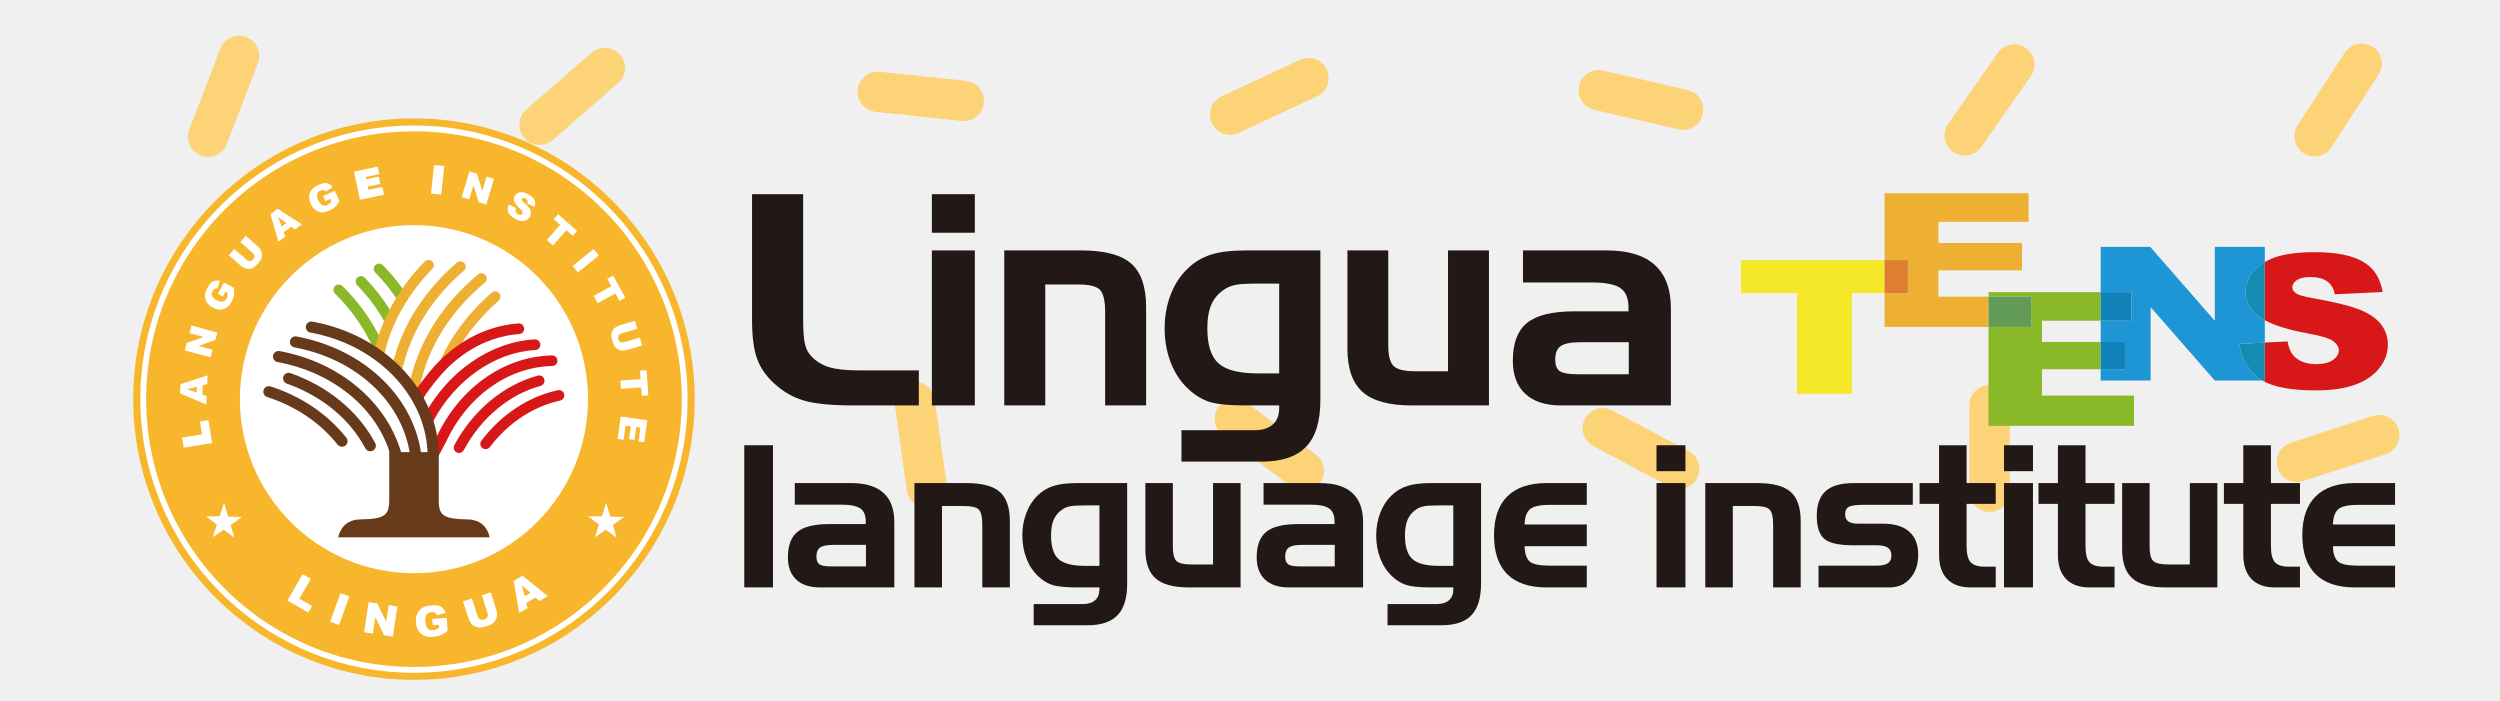
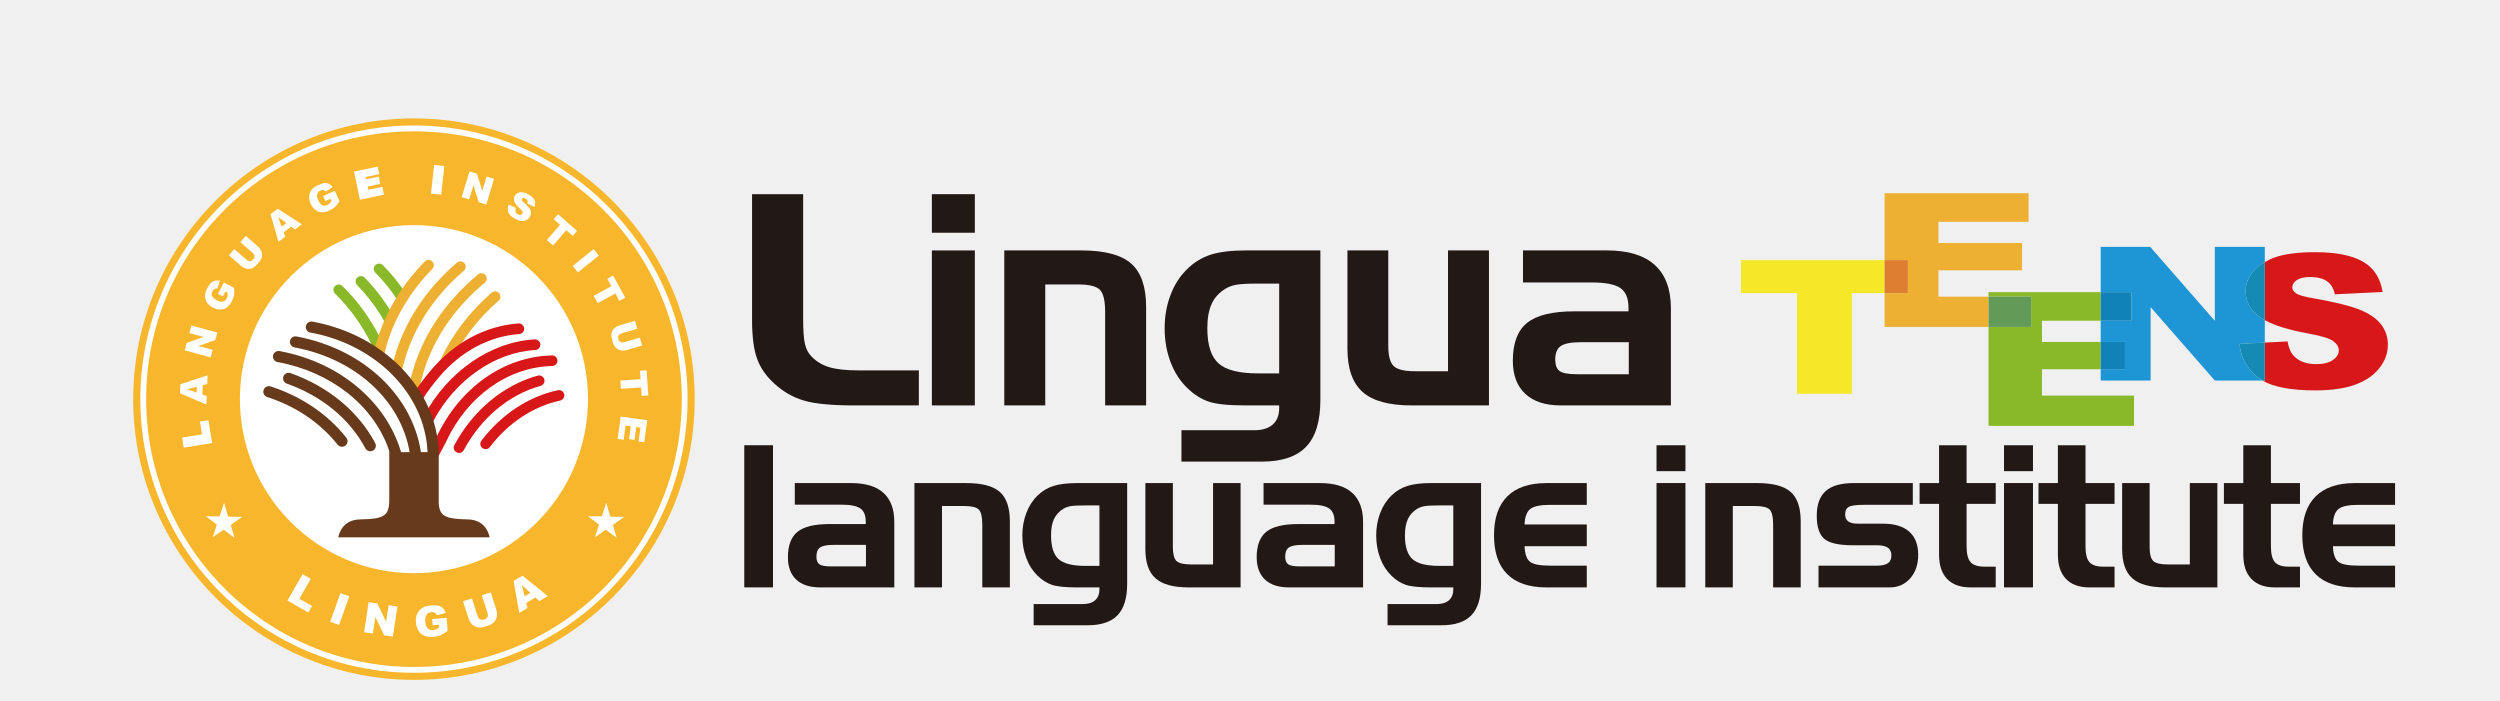
<svg xmlns="http://www.w3.org/2000/svg" viewBox="0 0 107.0 30.0">
-   <path fill="#fcd377" d="M98.199,5.832C98.199,5.670 98.244,5.509 98.338,5.363L100.356,2.256C100.615,1.857 101.150,1.742 101.549,2.001C101.948,2.263 102.059,2.796 101.803,3.195L99.785,6.301C99.525,6.700 98.991,6.816 98.591,6.556C98.337,6.389 98.199,6.114 98.199,5.832" />
-   <path fill="#fcd377" d="M97.446,19.771C97.446,19.406 97.678,19.069 98.042,18.950L101.565,17.804C102.020,17.657 102.506,17.905 102.653,18.359C102.798,18.812 102.552,19.297 102.099,19.444L98.575,20.590C98.122,20.737 97.636,20.491 97.489,20.037C97.460,19.949 97.446,19.859 97.446,19.771" />
-   <path fill="#fcd377" d="M83.227,5.796C83.227,5.625 83.277,5.453 83.382,5.302L85.507,2.268C85.781,1.875 86.320,1.780 86.710,2.056C87.098,2.329 87.195,2.863 86.922,3.256L84.796,6.290C84.521,6.680 83.985,6.777 83.594,6.504C83.355,6.335 83.227,6.067 83.227,5.796" />
-   <path fill="#fcd377" d="M84.289,21.050L84.289,17.343C84.289,16.867 84.675,16.482 85.152,16.482C85.628,16.482 86.014,16.867 86.014,17.343L86.014,21.050C86.014,21.526 85.628,21.912 85.152,21.912C84.675,21.912 84.289,21.526 84.289,21.050" />
-   <path fill="#fcd377" d="M67.563,3.862C67.563,3.799 67.571,3.733 67.587,3.668C67.694,3.203 68.156,2.914 68.621,3.021L72.231,3.855C72.695,3.961 72.989,4.415 72.877,4.888C72.770,5.353 72.307,5.642 71.843,5.536L68.233,4.701C67.834,4.609 67.563,4.255 67.563,3.862" />
-   <path fill="#fcd377" d="M67.734,18.327C67.734,18.189 67.767,18.052 67.834,17.923C68.058,17.501 68.581,17.343 69.001,17.567L72.272,19.306C72.694,19.530 72.854,20.051 72.629,20.473C72.405,20.892 71.884,21.052 71.462,20.829L68.191,19.090C67.900,18.934 67.734,18.636 67.734,18.327" />
-   <path fill="#fcd377" d="M11.697,17.687C11.697,17.899 11.620,18.109 11.466,18.276L8.938,20.985C8.613,21.335 8.067,21.353 7.719,21.028C7.370,20.703 7.351,20.157 7.676,19.810L10.203,17.100C10.528,16.751 11.074,16.733 11.422,17.057C11.605,17.227 11.697,17.457 11.697,17.687" />
-   <path fill="#fcd377" d="M11.097,2.393C11.097,2.497 11.078,2.601 11.039,2.702L9.711,6.160C9.541,6.605 9.042,6.828 8.598,6.657C8.152,6.488 7.930,5.987 8.102,5.542L9.429,2.084C9.600,1.640 10.099,1.416 10.544,1.588C10.887,1.718 11.097,2.046 11.097,2.393" />
-   <path fill="#fcd377" d="M25.894,20.813C25.894,21.183 25.655,21.526 25.284,21.639C24.827,21.776 24.346,21.521 24.207,21.066L23.124,17.522C22.983,17.066 23.242,16.585 23.697,16.445C24.152,16.306 24.634,16.563 24.773,17.018L25.856,20.560C25.882,20.646 25.894,20.730 25.894,20.813" />
-   <path fill="#fcd377" d="M26.751,2.908C26.751,3.149 26.651,3.388 26.454,3.558L23.658,5.990C23.298,6.303 22.753,6.265 22.440,5.904C22.126,5.545 22.167,5.002 22.526,4.688L25.323,2.256C25.682,1.945 26.226,1.983 26.539,2.342C26.682,2.504 26.751,2.707 26.751,2.908" />
-   <path fill="#fcd377" d="M40.529,20.879C40.529,21.301 40.218,21.671 39.787,21.732C39.315,21.797 38.879,21.468 38.813,20.996L38.297,17.328C38.234,16.857 38.560,16.421 39.031,16.354C39.504,16.288 39.939,16.618 40.004,17.089L40.521,20.757C40.528,20.798 40.529,20.838 40.529,20.879" />
-   <path fill="#fcd377" d="M42.114,4.316C42.114,4.345 42.113,4.377 42.109,4.409C42.060,4.880 41.635,5.225 41.161,5.175L37.477,4.787C37.002,4.738 36.657,4.325 36.709,3.840C36.758,3.366 37.183,3.023 37.656,3.073L41.340,3.459C41.785,3.506 42.114,3.881 42.114,4.316" />
-   <path fill="#fcd377" d="M56.671,20.157C56.671,20.338 56.613,20.520 56.496,20.676C56.211,21.057 55.669,21.134 55.289,20.845L52.329,18.616C51.950,18.330 51.874,17.791 52.160,17.409C52.447,17.028 52.988,16.951 53.368,17.240L56.327,19.469C56.553,19.638 56.671,19.895 56.671,20.157" />
-   <path fill="#fcd377" d="M56.870,3.339C56.870,3.664 56.685,3.975 56.371,4.122L53.013,5.687C52.581,5.888 52.069,5.701 51.867,5.270C51.667,4.837 51.853,4.325 52.285,4.124L55.643,2.558C56.075,2.358 56.588,2.545 56.789,2.976C56.843,3.093 56.870,3.217 56.870,3.339" />
  <path fill="#221815" d="M36.560,17.352C35.588,17.352 34.867,17.283 34.396,17.141C33.923,16.999 33.502,16.754 33.131,16.407C32.786,16.094 32.543,15.742 32.402,15.349C32.259,14.955 32.188,14.402 32.188,13.689L32.188,8.311L34.375,8.311L34.375,13.627C34.375,14.156 34.401,14.528 34.457,14.744C34.510,14.959 34.603,15.130 34.736,15.261C34.942,15.475 35.197,15.628 35.498,15.718C35.801,15.807 36.218,15.853 36.749,15.853L39.326,15.853L39.326,17.352L36.560,17.352" />
  <path fill="#221815" d="M39.884,10.718L41.723,10.718L41.723,17.352L39.884,17.352ZM39.884,8.311L41.723,8.311L41.723,9.961L39.884,9.961Z" />
  <path fill="#221815" d="M42.983,10.718L46.281,10.718C47.276,10.718 47.988,10.906 48.414,11.281C48.840,11.655 49.054,12.277 49.054,13.146L49.054,17.352L47.300,17.352L47.300,13.361C47.300,12.866 47.223,12.544 47.070,12.397C46.918,12.249 46.610,12.175 46.144,12.175L44.737,12.175L44.737,17.352L42.983,17.352L42.983,10.718" />
  <path fill="#221815" d="M53.837,15.981L54.749,15.981L54.749,12.138L53.837,12.138C53.401,12.138 53.093,12.153 52.916,12.187C52.738,12.219 52.586,12.275 52.455,12.354C52.185,12.518 51.986,12.733 51.861,13.002C51.736,13.271 51.674,13.620 51.674,14.052C51.674,14.761 51.831,15.258 52.148,15.548C52.464,15.836 53.028,15.981 53.837,15.981M56.512,17.115C56.512,18.024 56.312,18.691 55.904,19.118C55.499,19.543 54.864,19.757 54.004,19.757L50.566,19.757L50.566,18.412L53.704,18.412C54.038,18.412 54.298,18.328 54.478,18.167C54.658,18.006 54.749,17.771 54.749,17.464L54.749,17.352L53.321,17.352C52.584,17.352 52.054,17.299 51.729,17.188C51.405,17.077 51.106,16.887 50.832,16.621C50.515,16.322 50.272,15.947 50.102,15.503C49.932,15.054 49.847,14.570 49.847,14.052C49.847,13.537 49.932,13.059 50.102,12.616C50.272,12.170 50.515,11.798 50.832,11.498C51.114,11.220 51.446,11.020 51.827,10.898C52.207,10.778 52.707,10.718 53.321,10.718L56.512,10.718L56.512,17.115" />
  <path fill="#221815" d="M63.727,17.352L60.426,17.352C59.454,17.352 58.751,17.162 58.318,16.775C57.886,16.390 57.670,15.773 57.670,14.924L57.670,10.718L59.418,10.718L59.418,14.782C59.418,15.225 59.494,15.521 59.648,15.667C59.800,15.816 60.108,15.889 60.567,15.889L61.975,15.889L61.975,10.718L63.727,10.718L63.727,17.352" />
  <path fill="#221815" d="M67.517,16.018L69.712,16.018L69.712,14.647L67.645,14.647C67.235,14.647 66.952,14.704 66.797,14.814C66.641,14.924 66.564,15.116 66.564,15.391C66.564,15.624 66.626,15.789 66.751,15.881C66.875,15.972 67.131,16.018 67.517,16.018M65.184,10.718L68.777,10.718C69.681,10.718 70.366,10.926 70.825,11.341C71.284,11.759 71.514,12.374 71.514,13.195L71.514,17.352L66.803,17.352C66.144,17.352 65.635,17.188 65.282,16.855C64.926,16.523 64.749,16.051 64.749,15.441C64.749,14.686 64.953,14.145 65.361,13.818C65.769,13.488 66.446,13.325 67.394,13.325L69.699,13.325L69.699,13.160C69.699,12.765 69.582,12.489 69.353,12.328C69.121,12.168 68.707,12.089 68.114,12.089L65.184,12.089L65.184,10.718" />
  <path fill="#f5e829" d="M74.514,11.132L74.514,12.544L76.911,12.544L76.911,16.853L79.262,16.853L79.262,12.544L80.661,12.544L80.661,11.132L74.514,11.132" />
  <path fill="#edb033" d="M82.964,12.697L82.964,11.570L86.542,11.570L86.542,10.401L82.964,10.401L82.964,9.495L86.823,9.495L86.823,8.270L80.661,8.270L80.661,11.133L81.658,11.133L81.658,12.545L80.661,12.545L80.661,13.992L85.110,13.992L85.110,12.697L82.964,12.697" />
  <path fill="#dd7e30" d="M80.660,11.132L81.658,11.132L81.658,12.544L80.660,12.544Z" />
  <path fill="#89b929" d="M87.396,14.635L87.396,13.727L89.909,13.727L89.909,12.504L85.109,12.504L85.109,12.697L86.933,12.697L86.933,13.992L85.109,13.992L85.109,18.227L91.335,18.227L91.335,16.931L87.396,16.931L87.396,15.803L89.909,15.803L89.909,14.635L87.396,14.635" />
  <path fill="#629a58" d="M85.110,12.697L86.933,12.697L86.933,13.992L85.110,13.992Z" />
  <path fill="#1e95d4" d="M95.849,14.718L96.934,14.662L96.934,13.702C96.858,13.659 96.787,13.615 96.724,13.571C96.315,13.282 96.111,12.915 96.111,12.466C96.111,12.172 96.215,11.895 96.424,11.633C96.553,11.471 96.725,11.334 96.934,11.215L96.934,10.567L94.795,10.567L94.795,13.732L92.030,10.567L89.910,10.567L89.910,12.504L91.226,12.504L91.226,13.726L89.910,13.726L89.910,14.635L90.949,14.635L90.949,15.802L89.910,15.802L89.910,16.288L92.047,16.288L92.047,13.145L94.795,16.288L96.836,16.288C96.761,16.244 96.688,16.197 96.626,16.147C96.169,15.770 95.908,15.296 95.849,14.718" />
  <path fill="#1082b7" d="M89.910,14.635L90.948,14.635L90.948,15.803L89.910,15.803Z" />
  <path fill="#1082b7" d="M89.910,12.504L91.225,12.504L91.225,13.726L89.910,13.726Z" />
  <path fill="#d71718" d="M101.924,13.902C101.736,13.651 101.437,13.438 101.030,13.269C100.618,13.099 99.942,12.930 98.996,12.763C98.614,12.699 98.371,12.629 98.271,12.553C98.164,12.480 98.110,12.398 98.110,12.306C98.110,12.181 98.175,12.076 98.303,11.988C98.430,11.902 98.619,11.857 98.871,11.857C99.177,11.857 99.417,11.916 99.590,12.034C99.763,12.150 99.878,12.338 99.932,12.596L101.975,12.497C101.882,11.905 101.604,11.471 101.135,11.200C100.664,10.928 99.982,10.793 99.086,10.793C98.358,10.793 97.783,10.869 97.365,11.016C97.204,11.073 97.064,11.142 96.935,11.215L96.935,13.703C97.345,13.930 97.952,14.119 98.753,14.266C99.331,14.370 99.702,14.481 99.860,14.598C100.019,14.716 100.101,14.848 100.101,14.996C100.101,15.151 100.017,15.289 99.849,15.408C99.680,15.525 99.442,15.585 99.135,15.585C98.721,15.585 98.401,15.470 98.180,15.238C98.042,15.095 97.952,14.885 97.908,14.613L96.935,14.662L96.935,16.289L96.835,16.289C97.316,16.569 98.070,16.709 99.102,16.709C99.781,16.709 100.341,16.629 100.788,16.469C101.233,16.308 101.581,16.075 101.829,15.765C102.077,15.455 102.201,15.117 102.201,14.750C102.201,14.437 102.110,14.156 101.924,13.902" />
  <path fill="#158ab2" d="M96.424,11.633C96.216,11.895 96.111,12.172 96.111,12.467C96.111,12.915 96.314,13.282 96.723,13.571C96.787,13.616 96.857,13.659 96.934,13.702L96.934,11.214C96.725,11.335 96.552,11.471 96.424,11.633" />
  <path fill="#158ab2" d="M96.934,14.662L95.849,14.718C95.907,15.296 96.168,15.770 96.626,16.147C96.687,16.198 96.761,16.244 96.835,16.289L96.934,16.289L96.934,14.662" />
  <path fill="#221815" d="M31.855,19.056L33.084,19.056L33.084,25.140L31.855,25.140Z" />
  <path fill="#221815" d="M35.584,24.242L37.063,24.242L37.063,23.321L35.671,23.321C35.397,23.321 35.204,23.358 35.100,23.433C34.995,23.506 34.943,23.636 34.943,23.820C34.943,23.979 34.985,24.089 35.069,24.150C35.155,24.213 35.326,24.242 35.584,24.242M34.017,20.676L36.433,20.676C37.041,20.676 37.503,20.815 37.813,21.096C38.121,21.375 38.276,21.792 38.276,22.342L38.276,25.141L35.105,25.141C34.661,25.141 34.317,25.031 34.079,24.807C33.840,24.582 33.723,24.265 33.723,23.854C33.723,23.346 33.860,22.982 34.134,22.761C34.409,22.539 34.864,22.430 35.502,22.430L37.054,22.430L37.054,22.318C37.054,22.053 36.976,21.868 36.821,21.760C36.665,21.651 36.385,21.599 35.985,21.599L34.017,21.599L34.017,20.676" />
  <path fill="#221815" d="M39.138,20.676L41.354,20.676C42.027,20.676 42.505,20.800 42.792,21.055C43.077,21.306 43.222,21.725 43.222,22.311L43.222,25.141L42.042,25.141L42.042,22.455C42.042,22.123 41.991,21.905 41.888,21.805C41.783,21.706 41.575,21.658 41.264,21.658L40.317,21.658L40.317,25.141L39.138,25.141L39.138,20.676" />
  <path fill="#221815" d="M46.442,24.219L47.056,24.219L47.056,21.632L46.442,21.632C46.147,21.632 45.942,21.643 45.822,21.664C45.702,21.686 45.600,21.723 45.510,21.776C45.329,21.887 45.198,22.033 45.111,22.213C45.027,22.394 44.985,22.628 44.985,22.917C44.985,23.395 45.091,23.733 45.303,23.926C45.517,24.122 45.895,24.219 46.442,24.219M48.243,24.981C48.243,25.594 48.106,26.042 47.834,26.329C47.559,26.616 47.134,26.761 46.555,26.761L44.241,26.761L44.241,25.853L46.350,25.853C46.577,25.853 46.751,25.799 46.872,25.689C46.995,25.581 47.056,25.423 47.056,25.216L47.056,25.141L46.094,25.141C45.598,25.141 45.240,25.104 45.022,25.031C44.806,24.955 44.604,24.830 44.417,24.649C44.206,24.446 44.042,24.198 43.929,23.894C43.813,23.594 43.756,23.269 43.756,22.917C43.756,22.575 43.813,22.252 43.929,21.952C44.042,21.652 44.206,21.402 44.417,21.201C44.608,21.014 44.832,20.878 45.090,20.798C45.346,20.717 45.680,20.676 46.094,20.676L48.243,20.676L48.243,24.981" />
  <path fill="#221815" d="M53.097,25.141L50.875,25.141C50.221,25.141 49.749,25.012 49.456,24.751C49.165,24.493 49.022,24.076 49.022,23.506L49.022,20.676L50.198,20.676L50.198,23.411C50.198,23.709 50.250,23.907 50.352,24.009C50.454,24.106 50.661,24.158 50.969,24.158L51.919,24.158L51.919,20.676L53.097,20.676L53.097,25.141" />
  <path fill="#221815" d="M55.648,24.242L57.127,24.242L57.127,23.321L55.735,23.321C55.460,23.321 55.270,23.358 55.164,23.433C55.060,23.506 55.006,23.636 55.006,23.820C55.006,23.979 55.050,24.089 55.132,24.150C55.219,24.213 55.391,24.242 55.648,24.242M54.080,20.676L56.497,20.676C57.107,20.676 57.567,20.815 57.876,21.096C58.183,21.375 58.340,21.792 58.340,22.342L58.340,25.141L55.169,25.141C54.724,25.141 54.383,25.031 54.143,24.807C53.906,24.582 53.786,24.265 53.786,23.854C53.786,23.346 53.924,22.982 54.197,22.761C54.473,22.539 54.929,22.430 55.566,22.430L57.118,22.430L57.118,22.318C57.118,22.053 57.041,21.868 56.885,21.760C56.729,21.651 56.451,21.599 56.050,21.599L54.080,21.599L54.080,20.676" />
  <path fill="#221815" d="M61.588,24.219L62.201,24.219L62.201,21.632L61.588,21.632C61.293,21.632 61.087,21.643 60.967,21.664C60.849,21.686 60.746,21.723 60.657,21.776C60.476,21.887 60.342,22.033 60.258,22.213C60.174,22.394 60.131,22.628 60.131,22.917C60.131,23.395 60.239,23.733 60.450,23.926C60.664,24.122 61.042,24.219 61.588,24.219M63.389,24.981C63.389,25.594 63.253,26.042 62.979,26.329C62.706,26.616 62.280,26.761 61.700,26.761L59.387,26.761L59.387,25.853L61.498,25.853C61.724,25.853 61.896,25.799 62.019,25.689C62.141,25.581 62.201,25.423 62.201,25.216L62.201,25.141L61.241,25.141C60.744,25.141 60.387,25.104 60.171,25.031C59.952,24.955 59.749,24.830 59.563,24.649C59.352,24.446 59.188,24.198 59.074,23.894C58.959,23.594 58.901,23.269 58.901,22.917C58.901,22.575 58.959,22.252 59.074,21.952C59.188,21.652 59.352,21.402 59.563,21.201C59.756,21.014 59.979,20.878 60.235,20.798C60.491,20.717 60.825,20.676 61.241,20.676L63.389,20.676L63.389,24.981" />
  <path fill="#221815" d="M66.191,25.141C65.453,25.141 64.892,24.954 64.512,24.576C64.133,24.199 63.944,23.645 63.944,22.910C63.944,22.176 64.133,21.620 64.515,21.243C64.895,20.865 65.455,20.676 66.191,20.676L67.914,20.676L67.914,21.607L66.354,21.607C65.925,21.607 65.638,21.667 65.490,21.788C65.343,21.909 65.262,22.130 65.252,22.447L67.914,22.447L67.914,23.377L65.252,23.377C65.262,23.698 65.336,23.917 65.473,24.034C65.609,24.152 65.900,24.210 66.343,24.210L67.914,24.210L67.914,25.141L66.191,25.141" />
  <path fill="#221815" d="M70.899,20.675L72.137,20.675L72.137,25.140L70.899,25.140ZM70.899,19.057L72.137,19.057L72.137,20.166L70.899,20.166Z" />
  <path fill="#221815" d="M72.986,20.676L75.204,20.676C75.875,20.676 76.354,20.800 76.640,21.055C76.927,21.306 77.070,21.725 77.070,22.311L77.070,25.141L75.890,25.141L75.890,22.455C75.890,22.123 75.838,21.905 75.736,21.805C75.632,21.706 75.424,21.658 75.112,21.658L74.164,21.658L74.164,25.141L72.986,25.141L72.986,20.676" />
  <path fill="#221815" d="M77.833,24.210L80.319,24.210C80.541,24.210 80.701,24.176 80.802,24.106C80.903,24.038 80.952,23.927 80.952,23.776C80.952,23.622 80.903,23.514 80.802,23.442C80.698,23.372 80.538,23.337 80.319,23.337L79.303,23.337C78.698,23.337 78.290,23.244 78.077,23.060C77.865,22.875 77.757,22.547 77.757,22.073C77.757,21.594 77.887,21.242 78.143,21.014C78.398,20.788 78.797,20.676 79.335,20.676L81.868,20.676L81.868,21.606L79.786,21.606C79.447,21.606 79.226,21.637 79.124,21.696C79.021,21.755 78.972,21.860 78.972,22.013C78.972,22.150 79.016,22.252 79.105,22.315C79.195,22.382 79.336,22.414 79.528,22.414L80.598,22.414C81.088,22.414 81.458,22.527 81.716,22.756C81.970,22.981 82.099,23.311 82.099,23.743C82.099,24.158 81.985,24.493 81.759,24.751C81.531,25.011 81.236,25.141 80.879,25.141L77.833,25.141L77.833,24.210" />
  <path fill="#221815" d="M82.158,20.676L82.992,20.676L82.992,19.058L84.170,19.058L84.170,20.676L85.417,20.676L85.417,21.565L84.170,21.565L84.170,23.369C84.170,23.701 84.227,23.931 84.340,24.059C84.454,24.187 84.652,24.253 84.933,24.253L85.417,24.253L85.417,25.141L84.340,25.141C83.905,25.141 83.570,25.021 83.337,24.779C83.106,24.538 82.992,24.193 82.992,23.744L82.992,21.565L82.158,21.565L82.158,20.676" />
  <path fill="#221815" d="M85.772,20.675L87.011,20.675L87.011,25.140L85.772,25.140ZM85.772,19.057L87.011,19.057L87.011,20.166L85.772,20.166Z" />
  <path fill="#221815" d="M87.247,20.676L88.078,20.676L88.078,19.058L89.259,19.058L89.259,20.676L90.503,20.676L90.503,21.565L89.259,21.565L89.259,23.369C89.259,23.701 89.314,23.931 89.427,24.059C89.541,24.187 89.737,24.253 90.020,24.253L90.503,24.253L90.503,25.141L89.427,25.141C88.991,25.141 88.657,25.021 88.426,24.779C88.195,24.538 88.078,24.193 88.078,23.744L88.078,21.565L87.247,21.565L87.247,20.676" />
  <path fill="#221815" d="M94.903,25.141L92.681,25.141C92.026,25.141 91.556,25.012 91.262,24.751C90.972,24.493 90.828,24.076 90.828,23.506L90.828,20.676L92.004,20.676L92.004,23.411C92.004,23.709 92.054,23.907 92.159,24.009C92.261,24.106 92.467,24.158 92.777,24.158L93.725,24.158L93.725,20.676L94.903,20.676L94.903,25.141" />
  <path fill="#221815" d="M95.183,20.676L96.013,20.676L96.013,19.058L97.195,19.058L97.195,20.676L98.439,20.676L98.439,21.565L97.195,21.565L97.195,23.369C97.195,23.701 97.252,23.931 97.364,24.059C97.477,24.187 97.675,24.253 97.956,24.253L98.439,24.253L98.439,25.141L97.364,25.141C96.927,25.141 96.593,25.021 96.361,24.779C96.130,24.538 96.013,24.193 96.013,23.744L96.013,21.565L95.183,21.565L95.183,20.676" />
  <path fill="#221815" d="M100.788,25.141C100.047,25.141 99.488,24.954 99.109,24.576C98.730,24.199 98.539,23.645 98.539,22.910C98.539,22.176 98.730,21.620 99.112,21.243C99.492,20.865 100.051,20.676 100.788,20.676L102.509,20.676L102.509,21.607L100.948,21.607C100.520,21.607 100.232,21.667 100.086,21.788C99.940,21.909 99.857,22.130 99.849,22.447L102.509,22.447L102.509,23.377L99.849,23.377C99.857,23.698 99.931,23.917 100.069,24.034C100.205,24.152 100.495,24.210 100.940,24.210L102.509,24.210L102.509,25.141L100.788,25.141" />
  <path fill="#ffffff" d="M29.581,17.083C29.581,23.638 24.270,28.946 17.718,28.946C11.166,28.946 5.855,23.638 5.855,17.083C5.855,10.533 11.166,5.221 17.718,5.221C24.270,5.221 29.581,10.533 29.581,17.083" />
  <path fill="#f8b62d" d="M17.718,5.371C11.260,5.371 6.006,10.627 6.006,17.082C6.006,23.541 11.260,28.795 17.718,28.795C24.174,28.795 29.428,23.541 29.428,17.082C29.428,10.627 24.174,5.371 17.718,5.371M17.718,29.098C11.092,29.098 5.701,23.709 5.701,17.082C5.701,10.458 11.092,5.068 17.718,5.068C24.341,5.068 29.733,10.458 29.733,17.082C29.733,23.709 24.341,29.098 17.718,29.098" />
  <path fill="#f8b62d" d="M29.181,17.083C29.181,23.414 24.047,28.546 17.718,28.546C11.387,28.546 6.256,23.414 6.256,17.083C6.256,10.753 11.387,5.621 17.718,5.621C24.047,5.621 29.181,10.753 29.181,17.083" />
  <path fill="#ffffff" d="M25.166,17.083C25.166,21.198 21.831,24.533 17.717,24.533C13.603,24.533 10.268,21.198 10.268,17.083C10.268,12.971 13.603,9.635 17.717,9.635C21.831,9.635 25.166,12.971 25.166,17.083" />
  <path fill="#ffffff" d="M9.328,22.435L8.936,22.142L9.433,22.142L9.588,21.664L9.733,22.158L10.231,22.162L9.826,22.450L9.958,22.909L9.573,22.619L9.184,22.889L9.328,22.435" />
  <path fill="#ffffff" d="M9.575,22.567L9.884,22.798L9.779,22.431L10.102,22.203L9.703,22.200L9.586,21.804L9.464,22.184L9.063,22.184L9.378,22.418L9.261,22.784L9.575,22.567M10.034,23.017L9.573,22.670L9.107,22.992L9.281,22.449L8.812,22.100L9.402,22.100L9.590,21.522L9.766,22.116L10.362,22.122L9.876,22.466L10.034,23.017" />
  <path fill="#ffffff" d="M25.687,22.435L25.295,22.142L25.790,22.142L25.944,21.664L26.092,22.158L26.589,22.162L26.183,22.450L26.316,22.909L25.931,22.619L25.541,22.889L25.687,22.435" />
  <path fill="#ffffff" d="M25.933,22.567L26.240,22.798L26.134,22.431L26.459,22.203L26.060,22.200L25.944,21.804L25.822,22.184L25.419,22.184L25.735,22.418L25.617,22.784L25.933,22.567M26.390,23.017L25.931,22.670L25.464,22.992L25.637,22.449L25.168,22.100L25.760,22.100L25.945,21.522L26.123,22.116L26.718,22.122L26.231,22.466L26.390,23.017" />
  <path fill="#ffffff" d="M7.897,19.112L7.841,18.760L8.696,18.624L8.606,18.076L8.887,18.031L9.032,18.927L7.897,19.112" />
  <path fill="#ffffff" d="M7.862,19.160L7.793,18.727L8.647,18.590L8.558,18.042L8.920,17.984L9.081,18.962L7.862,19.160" />
  <path fill="#ffffff" d="M8.427,16.549L8.008,16.659L8.415,16.802L8.427,16.549M8.678,16.485L8.660,16.888L8.847,16.952L8.831,17.315L7.702,16.833L7.721,16.444L8.886,16.065L8.869,16.438L8.678,16.485" />
  <path fill="#ffffff" d="M7.906,14.995L7.992,14.676L8.718,14.422L8.106,14.259L8.193,13.933L9.302,14.233L9.215,14.556L8.493,14.808L9.101,14.973L9.014,15.296L7.906,14.995" />
  <path fill="#ffffff" d="M9.539,12.688L9.326,12.575L9.586,12.092L10.016,12.323C10.031,12.448 10.031,12.553 10.016,12.637C9.999,12.719 9.966,12.812 9.916,12.909C9.851,13.028 9.778,13.115 9.695,13.171C9.615,13.224 9.523,13.250 9.418,13.248C9.314,13.248 9.210,13.218 9.107,13.162C8.996,13.104 8.911,13.030 8.854,12.941C8.797,12.852 8.771,12.749 8.774,12.641C8.778,12.554 8.809,12.452 8.873,12.336C8.933,12.224 8.988,12.146 9.037,12.101C9.085,12.057 9.143,12.027 9.205,12.015C9.267,12.000 9.335,12.000 9.414,12.019L9.304,12.349C9.259,12.341 9.221,12.344 9.184,12.364C9.147,12.384 9.116,12.417 9.093,12.463C9.056,12.530 9.049,12.598 9.076,12.665C9.102,12.730 9.166,12.792 9.271,12.847C9.380,12.906 9.470,12.927 9.539,12.909C9.605,12.894 9.662,12.848 9.700,12.775C9.718,12.740 9.731,12.704 9.738,12.667C9.745,12.630 9.747,12.583 9.745,12.530L9.649,12.478L9.539,12.688" />
  <path fill="#ffffff" d="M10.287,10.363L10.518,10.097L11.037,10.546C11.086,10.590 11.127,10.640 11.157,10.695C11.189,10.751 11.209,10.811 11.216,10.875C11.219,10.938 11.211,10.996 11.193,11.044C11.166,11.113 11.122,11.185 11.059,11.257C11.022,11.301 10.977,11.342 10.929,11.387C10.880,11.432 10.831,11.464 10.784,11.484C10.738,11.499 10.684,11.508 10.631,11.508C10.571,11.508 10.524,11.498 10.481,11.480C10.410,11.448 10.355,11.412 10.312,11.376L9.796,10.926L10.029,10.660L10.558,11.120C10.604,11.161 10.651,11.180 10.701,11.177C10.752,11.175 10.796,11.149 10.835,11.101C10.876,11.056 10.897,11.009 10.893,10.960C10.889,10.911 10.864,10.866 10.817,10.824L10.287,10.363" />
  <path fill="#ffffff" d="M12.257,9.549L11.907,9.294L12.053,9.700L12.257,9.549M12.464,9.702L12.141,9.944L12.210,10.131L11.918,10.347L11.577,9.167L11.888,8.936L12.921,9.599L12.625,9.823L12.464,9.702" />
  <path fill="#ffffff" d="M13.925,8.606L13.829,8.389L14.329,8.164L14.530,8.611C14.465,8.720 14.400,8.799 14.337,8.857C14.276,8.914 14.191,8.966 14.093,9.011C13.968,9.065 13.857,9.092 13.757,9.084C13.663,9.078 13.571,9.042 13.491,8.978C13.410,8.913 13.345,8.828 13.296,8.720C13.243,8.604 13.224,8.494 13.234,8.388C13.241,8.283 13.282,8.187 13.353,8.103C13.410,8.036 13.496,7.978 13.618,7.921C13.733,7.870 13.824,7.841 13.889,7.835C13.957,7.830 14.019,7.843 14.077,7.870C14.134,7.896 14.187,7.938 14.240,7.999L13.951,8.196C13.920,8.161 13.886,8.140 13.845,8.135C13.804,8.127 13.762,8.135 13.714,8.156C13.641,8.188 13.597,8.237 13.575,8.307C13.556,8.375 13.571,8.461 13.618,8.567C13.670,8.683 13.730,8.752 13.792,8.783C13.857,8.812 13.925,8.807 14.005,8.776C14.039,8.759 14.071,8.738 14.100,8.712C14.129,8.687 14.158,8.652 14.187,8.607L14.146,8.510L13.925,8.606" />
  <path fill="#ffffff" d="M15.202,7.376L16.133,7.181L16.184,7.421L15.601,7.543L15.638,7.722L16.181,7.608L16.227,7.837L15.687,7.951L15.733,8.173L16.332,8.045L16.386,8.300L15.439,8.500L15.202,7.376" />
  <path fill="#ffffff" d="M15.405,8.549L15.152,7.343L16.164,7.132L16.234,7.453L15.650,7.575L15.669,7.671L16.212,7.558L16.275,7.870L15.736,7.983L15.765,8.123L16.365,7.997L16.435,8.332L15.405,8.549" />
  <path fill="#ffffff" d="M18.616,7.106L18.970,7.144L18.845,8.286L18.493,8.247L18.616,7.106" />
  <path fill="#ffffff" d="M18.883,8.333L18.447,8.286L18.451,8.244L18.579,7.060L19.016,7.108L18.883,8.333" />
  <path fill="#ffffff" d="M20.093,7.337L20.412,7.433L20.642,8.167L20.825,7.558L21.146,7.655L20.812,8.755L20.492,8.656L20.263,7.930L20.082,8.534L19.760,8.436L20.093,7.337" />
  <path fill="#ffffff" d="M21.776,8.756L22.082,8.902C22.061,8.954 22.052,8.996 22.059,9.033C22.069,9.091 22.103,9.136 22.162,9.170C22.206,9.194 22.246,9.204 22.282,9.197C22.315,9.189 22.343,9.173 22.359,9.145C22.373,9.117 22.373,9.089 22.363,9.055C22.351,9.023 22.308,8.974 22.236,8.910C22.116,8.802 22.043,8.707 22.014,8.625C21.983,8.541 21.991,8.460 22.033,8.382C22.062,8.329 22.106,8.291 22.161,8.262C22.216,8.231 22.282,8.221 22.354,8.228C22.431,8.234 22.520,8.267 22.624,8.327C22.752,8.399 22.838,8.477 22.878,8.562C22.917,8.649 22.916,8.745 22.870,8.857L22.569,8.711C22.585,8.662 22.590,8.621 22.575,8.584C22.564,8.551 22.532,8.521 22.490,8.497C22.452,8.476 22.423,8.468 22.395,8.472C22.369,8.478 22.349,8.492 22.337,8.513C22.328,8.530 22.328,8.548 22.334,8.570C22.343,8.593 22.369,8.623 22.419,8.667C22.538,8.770 22.617,8.852 22.660,8.916C22.700,8.978 22.724,9.040 22.725,9.099C22.729,9.157 22.713,9.215 22.683,9.269C22.646,9.334 22.597,9.383 22.530,9.419C22.465,9.452 22.391,9.465 22.311,9.457C22.232,9.449 22.144,9.420 22.047,9.363C21.876,9.269 21.777,9.170 21.748,9.071C21.719,8.966 21.728,8.861 21.776,8.756" />
  <path fill="#ffffff" d="M23.885,9.169L24.696,9.880L24.513,10.093L24.238,9.854L23.670,10.506L23.403,10.274L23.972,9.621L23.698,9.382L23.885,9.169" />
  <path fill="#ffffff" d="M25.405,10.660L25.629,10.937L24.734,11.658L24.512,11.383L25.405,10.660" />
  <path fill="#ffffff" d="M26.242,11.796L26.761,12.739L26.512,12.877L26.338,12.559L25.580,12.975L25.409,12.664L26.166,12.250L25.993,11.932L26.242,11.796" />
  <path fill="#ffffff" d="M27.385,14.449L27.484,14.789L26.828,14.982C26.762,15.001 26.697,15.008 26.633,15.005C26.571,15.002 26.511,14.986 26.454,14.954C26.398,14.923 26.355,14.889 26.324,14.846C26.279,14.787 26.242,14.711 26.215,14.617C26.202,14.564 26.188,14.505 26.176,14.438C26.166,14.373 26.166,14.315 26.175,14.265C26.183,14.217 26.204,14.168 26.233,14.121C26.264,14.074 26.300,14.036 26.341,14.012C26.405,13.970 26.464,13.943 26.518,13.924L27.176,13.733L27.273,14.072L26.603,14.268C26.542,14.289 26.500,14.318 26.476,14.362C26.452,14.404 26.449,14.454 26.465,14.514C26.484,14.572 26.514,14.615 26.555,14.637C26.600,14.662 26.651,14.666 26.713,14.646L27.385,14.449" />
  <path fill="#ffffff" d="M27.674,15.849L27.748,16.925L27.466,16.943L27.439,16.583L26.575,16.641L26.553,16.288L27.416,16.230L27.392,15.868L27.674,15.849" />
  <path fill="#ffffff" d="M27.702,17.986L27.574,18.928L27.331,18.896L27.413,18.306L27.231,18.279L27.157,18.828L26.924,18.795L27.000,18.248L26.774,18.216L26.693,18.822L26.434,18.788L26.566,17.830L27.702,17.986" />
  <path fill="#ffffff" d="M12.951,24.574L13.302,24.775L12.812,25.626L13.356,25.938L13.197,26.217L12.303,25.704L12.951,24.574" />
  <path fill="#ffffff" d="M14.570,25.386L14.949,25.522L14.512,26.749L14.132,26.612L14.570,25.386" />
  <path fill="#ffffff" d="M15.777,25.772L16.149,25.828L16.527,26.614L16.634,25.901L17.010,25.959L16.815,27.246L16.439,27.189L16.065,26.409L15.958,27.117L15.584,27.061L15.777,25.772" />
  <path fill="#ffffff" d="M16.473,27.145L16.774,27.192L16.954,26.000L16.676,25.957L16.551,26.778L16.116,25.872L15.817,25.828L15.638,27.020L15.917,27.062L16.039,26.246L16.473,27.145" />
  <path fill="#ffffff" d="M18.517,26.762L18.496,26.492L19.116,26.442L19.159,26.996C19.047,27.086 18.947,27.151 18.858,27.187C18.769,27.222 18.662,27.247 18.535,27.257C18.382,27.269 18.255,27.252 18.153,27.207C18.052,27.163 17.969,27.089 17.909,26.991C17.847,26.890 17.812,26.775 17.802,26.639C17.790,26.497 17.809,26.371 17.859,26.263C17.909,26.154 17.989,26.066 18.097,26.003C18.181,25.956 18.298,25.926 18.447,25.913C18.590,25.901 18.698,25.905 18.771,25.926C18.846,25.946 18.906,25.982 18.958,26.032C19.009,26.084 19.049,26.150 19.080,26.232L18.700,26.333C18.680,26.285 18.651,26.249 18.608,26.227C18.569,26.203 18.519,26.194 18.461,26.199C18.372,26.205 18.306,26.241 18.257,26.307C18.210,26.371 18.193,26.470 18.201,26.603C18.212,26.743 18.248,26.842 18.306,26.898C18.363,26.953 18.439,26.979 18.534,26.970C18.579,26.967 18.621,26.957 18.660,26.941C18.700,26.924 18.743,26.900 18.795,26.864L18.785,26.741L18.517,26.762" />
  <path fill="#ffffff" d="M18.588,25.956C18.546,25.956 18.501,25.958 18.449,25.962C18.309,25.972 18.198,26.002 18.120,26.046C18.022,26.104 17.948,26.182 17.903,26.283C17.856,26.383 17.838,26.502 17.848,26.635C17.858,26.764 17.892,26.871 17.950,26.966C18.006,27.057 18.081,27.124 18.172,27.162C18.266,27.204 18.386,27.219 18.532,27.207C18.651,27.199 18.753,27.176 18.839,27.141C18.917,27.111 19.008,27.054 19.109,26.974L19.070,26.495L18.547,26.537L18.560,26.710L18.828,26.688L18.845,26.887L18.823,26.902C18.771,26.940 18.724,26.967 18.677,26.987C18.634,27.004 18.586,27.015 18.537,27.019C18.433,27.028 18.340,26.999 18.271,26.933C18.202,26.868 18.164,26.762 18.152,26.607C18.142,26.461 18.162,26.353 18.217,26.279C18.274,26.201 18.354,26.159 18.457,26.150C18.523,26.143 18.584,26.156 18.633,26.183C18.670,26.205 18.702,26.236 18.725,26.276L19.013,26.199C18.989,26.147 18.958,26.102 18.924,26.067C18.878,26.022 18.825,25.991 18.759,25.973C18.716,25.962 18.659,25.956 18.588,25.956" />
  <path fill="#ffffff" d="M20.622,25.476L21.003,25.353L21.241,26.091C21.265,26.164 21.275,26.238 21.275,26.310C21.273,26.382 21.255,26.450 21.223,26.515C21.189,26.579 21.148,26.630 21.102,26.667C21.036,26.718 20.951,26.762 20.847,26.794C20.786,26.815 20.720,26.830 20.646,26.845C20.572,26.861 20.507,26.861 20.451,26.852C20.394,26.843 20.339,26.822 20.284,26.787C20.229,26.755 20.187,26.717 20.158,26.672C20.108,26.600 20.074,26.535 20.054,26.475L19.816,25.735L20.199,25.612L20.441,26.369C20.463,26.436 20.499,26.483 20.549,26.509C20.599,26.535 20.657,26.536 20.723,26.515C20.790,26.494 20.835,26.458 20.861,26.409C20.887,26.359 20.888,26.301 20.866,26.231L20.622,25.476" />
  <path fill="#ffffff" d="M22.700,25.375L22.339,25.045L22.456,25.521L22.700,25.375M22.917,25.574L22.523,25.807L22.577,26.025L22.223,26.232L21.983,24.863L22.362,24.639L23.445,25.513L23.082,25.727L22.917,25.574" />
  <path fill="#89b929" d="M17.222,12.973C17.148,12.973 17.075,12.936 17.029,12.869C16.745,12.431 16.419,12.027 16.064,11.669C15.973,11.580 15.973,11.436 16.064,11.348C16.152,11.259 16.298,11.259 16.385,11.348C16.764,11.728 17.109,12.156 17.411,12.618C17.480,12.724 17.451,12.865 17.345,12.936C17.307,12.959 17.265,12.973 17.222,12.973" />
  <path fill="#89b929" d="M16.626,13.842C16.551,13.842 16.475,13.805 16.434,13.735C16.426,13.723 16.401,13.678 16.373,13.627C16.353,13.587 16.331,13.547 16.323,13.533L16.302,13.501C16.007,13.025 15.662,12.589 15.284,12.203C15.197,12.113 15.199,11.970 15.289,11.883C15.380,11.793 15.523,11.796 15.611,11.884C16.012,12.293 16.373,12.757 16.689,13.258L16.712,13.294C16.718,13.307 16.749,13.361 16.776,13.415C16.794,13.450 16.815,13.486 16.823,13.499C16.884,13.607 16.850,13.748 16.744,13.811C16.707,13.834 16.666,13.842 16.626,13.842" />
  <path fill="#89b929" d="M16.123,14.905C16.038,14.905 15.957,14.859 15.918,14.777C15.904,14.748 15.890,14.719 15.877,14.690C15.471,13.878 14.953,13.165 14.340,12.569C14.246,12.480 14.246,12.336 14.334,12.246C14.420,12.156 14.565,12.155 14.654,12.242C15.308,12.873 15.854,13.629 16.284,14.487C16.298,14.517 16.313,14.549 16.327,14.579C16.381,14.692 16.334,14.827 16.223,14.884C16.191,14.899 16.156,14.905 16.123,14.905" />
  <path fill="#edb033" d="M16.248,15.249C16.232,15.249 16.214,15.247 16.197,15.242C16.074,15.214 15.999,15.091 16.029,14.967C16.035,14.936 16.045,14.905 16.051,14.874C16.067,14.813 16.085,14.752 16.103,14.690C16.461,13.421 17.178,12.213 18.179,11.192C18.265,11.102 18.411,11.102 18.501,11.189C18.591,11.278 18.591,11.421 18.504,11.510C17.557,12.475 16.878,13.618 16.538,14.813C16.522,14.871 16.509,14.929 16.492,14.987C16.484,15.015 16.478,15.046 16.473,15.075C16.445,15.180 16.353,15.249 16.248,15.249" />
  <path fill="#edb033" d="M17.016,15.894C16.996,15.894 16.976,15.890 16.955,15.885C16.835,15.852 16.763,15.730 16.794,15.606C16.801,15.587 16.868,15.343 16.874,15.323C17.301,13.792 18.230,12.379 19.556,11.242C19.653,11.158 19.796,11.170 19.878,11.266C19.961,11.363 19.949,11.508 19.853,11.586C18.594,12.665 17.716,14.000 17.311,15.445C17.308,15.467 17.240,15.706 17.236,15.725C17.208,15.827 17.115,15.894 17.016,15.894" />
  <path fill="#edb033" d="M17.740,16.735C17.722,16.735 17.702,16.733 17.685,16.728C17.563,16.700 17.489,16.576 17.517,16.454C17.524,16.424 17.601,16.123 17.608,16.089C18.031,14.446 19.015,12.944 20.458,11.747C20.556,11.667 20.698,11.680 20.779,11.778C20.861,11.874 20.847,12.019 20.750,12.099C19.382,13.233 18.448,14.653 18.049,16.205C18.042,16.236 17.968,16.529 17.961,16.560C17.937,16.663 17.841,16.735 17.740,16.735" />
  <path fill="#edb033" d="M19.084,15.671C19.052,15.671 19.018,15.664 18.988,15.649C18.874,15.596 18.826,15.460 18.879,15.345C19.376,14.296 20.102,13.347 21.042,12.525C21.136,12.444 21.280,12.452 21.363,12.547C21.444,12.643 21.435,12.786 21.341,12.869C20.450,13.649 19.760,14.548 19.289,15.542C19.251,15.624 19.171,15.671 19.084,15.671" />
  <path fill="#673a1b" d="M17.246,19.457C17.246,19.454 17.246,19.451 17.244,19.447" />
  <path fill="#d71718" d="M17.904,17.182C17.866,17.182 17.825,17.170 17.787,17.150C17.681,17.085 17.646,16.947 17.709,16.839C17.895,16.524 18.214,16.118 18.445,15.844C19.445,14.659 20.775,13.948 22.189,13.842C22.314,13.834 22.423,13.927 22.433,14.055C22.443,14.179 22.349,14.289 22.223,14.297C20.932,14.393 19.714,15.046 18.794,16.137C18.578,16.392 18.274,16.777 18.101,17.071C18.057,17.141 17.983,17.182 17.904,17.182" />
  <path fill="#d71718" d="M18.331,18.166C18.296,18.166 18.260,18.157 18.228,18.139C18.115,18.081 18.073,17.943 18.132,17.833L18.159,17.776C19.164,15.908 20.999,14.626 22.889,14.525C23.010,14.521 23.120,14.616 23.127,14.742C23.134,14.866 23.037,14.975 22.912,14.982C21.181,15.071 19.488,16.265 18.561,17.994L18.534,18.044C18.493,18.120 18.414,18.166 18.331,18.166" />
  <path fill="#d71718" d="M18.552,19.669C18.519,19.669 18.488,19.662 18.460,19.648C18.345,19.598 18.293,19.467 18.344,19.352C18.357,19.322 18.402,19.237 18.535,18.986C18.603,18.862 18.663,18.748 18.676,18.722C19.659,16.603 21.555,15.258 23.625,15.212L23.631,15.212C23.755,15.212 23.856,15.309 23.858,15.433C23.862,15.559 23.763,15.663 23.635,15.665C21.741,15.709 19.997,16.954 19.089,18.914C19.078,18.941 19.034,19.018 18.939,19.201C18.873,19.322 18.773,19.505 18.759,19.536C18.721,19.619 18.638,19.669 18.552,19.669" />
  <path fill="#d71718" d="M19.646,19.387C19.610,19.387 19.574,19.378 19.538,19.359C19.429,19.302 19.388,19.164 19.445,19.051C20.244,17.565 21.546,16.480 23.016,16.077C23.137,16.044 23.263,16.115 23.296,16.237C23.328,16.356 23.257,16.481 23.137,16.516C21.786,16.885 20.588,17.890 19.849,19.267C19.805,19.344 19.728,19.387 19.646,19.387" />
  <path fill="#d71718" d="M20.784,19.224C20.738,19.224 20.688,19.208 20.647,19.179C20.547,19.103 20.528,18.958 20.605,18.859C21.456,17.740 22.617,16.971 23.878,16.702C24.002,16.673 24.121,16.753 24.148,16.876C24.174,16.997 24.094,17.118 23.973,17.145C22.821,17.394 21.753,18.099 20.965,19.135C20.920,19.195 20.853,19.224 20.784,19.224" />
  <path fill="#673a1b" d="M16.660,19.472L16.660,21.383C16.660,22.070 16.461,22.212 15.424,22.230C14.760,22.243 14.545,22.685 14.476,22.998L20.958,22.998C20.890,22.685 20.674,22.243 20.010,22.230C19.052,22.212 18.809,22.091 18.778,21.528L18.778,19.576C18.778,19.554 18.781,19.534 18.781,19.512C18.781,19.499 18.778,19.488 18.778,19.476L18.778,19.405L18.774,19.316C18.774,19.301 18.774,19.285 18.774,19.270C18.645,16.615 16.413,14.322 13.371,13.764C13.242,13.741 13.117,13.827 13.091,13.956C13.069,14.085 13.156,14.211 13.285,14.233C16.103,14.749 18.170,16.869 18.295,19.300C18.298,19.309 18.298,19.318 18.298,19.326L18.298,19.351L17.163,19.351C17.160,19.346 17.160,19.326 17.156,19.319C17.155,19.309 17.150,19.295 17.146,19.285C16.490,17.156 14.497,15.489 11.962,15.026C11.834,15.004 11.711,15.091 11.686,15.219C11.665,15.348 11.749,15.472 11.878,15.496C14.174,15.914 15.989,17.362 16.641,19.246C16.646,19.258 16.649,19.275 16.653,19.290C16.656,19.304 16.660,19.343 16.660,19.343L16.660,19.391L16.660,19.472" />
  <path fill="#673a1b" d="M17.841,20.380C17.709,20.380 17.601,20.274 17.601,20.143C17.601,19.975 17.593,19.805 17.573,19.641C17.320,17.291 15.322,15.374 12.603,14.869C12.476,14.846 12.390,14.721 12.412,14.591C12.436,14.461 12.561,14.376 12.691,14.401C15.618,14.946 17.771,17.028 18.048,19.589C18.067,19.769 18.080,19.957 18.080,20.143C18.080,20.274 17.970,20.380 17.841,20.380" />
  <path fill="#673a1b" d="M15.846,19.315C15.761,19.315 15.681,19.269 15.638,19.189C14.968,17.931 13.774,16.948 12.274,16.419C12.150,16.374 12.086,16.238 12.128,16.113C12.174,15.991 12.308,15.926 12.432,15.969C14.045,16.538 15.333,17.602 16.058,18.963C16.120,19.082 16.075,19.227 15.960,19.287C15.925,19.304 15.886,19.315 15.846,19.315" />
  <path fill="#673a1b" d="M14.636,19.121C14.566,19.121 14.497,19.091 14.449,19.031C13.709,18.098 12.669,17.393 11.435,16.993C11.313,16.953 11.241,16.819 11.282,16.691C11.323,16.566 11.458,16.498 11.583,16.539C12.905,16.968 14.024,17.727 14.823,18.734C14.906,18.837 14.886,18.987 14.786,19.070C14.741,19.104 14.688,19.121 14.636,19.121" />
</svg>
